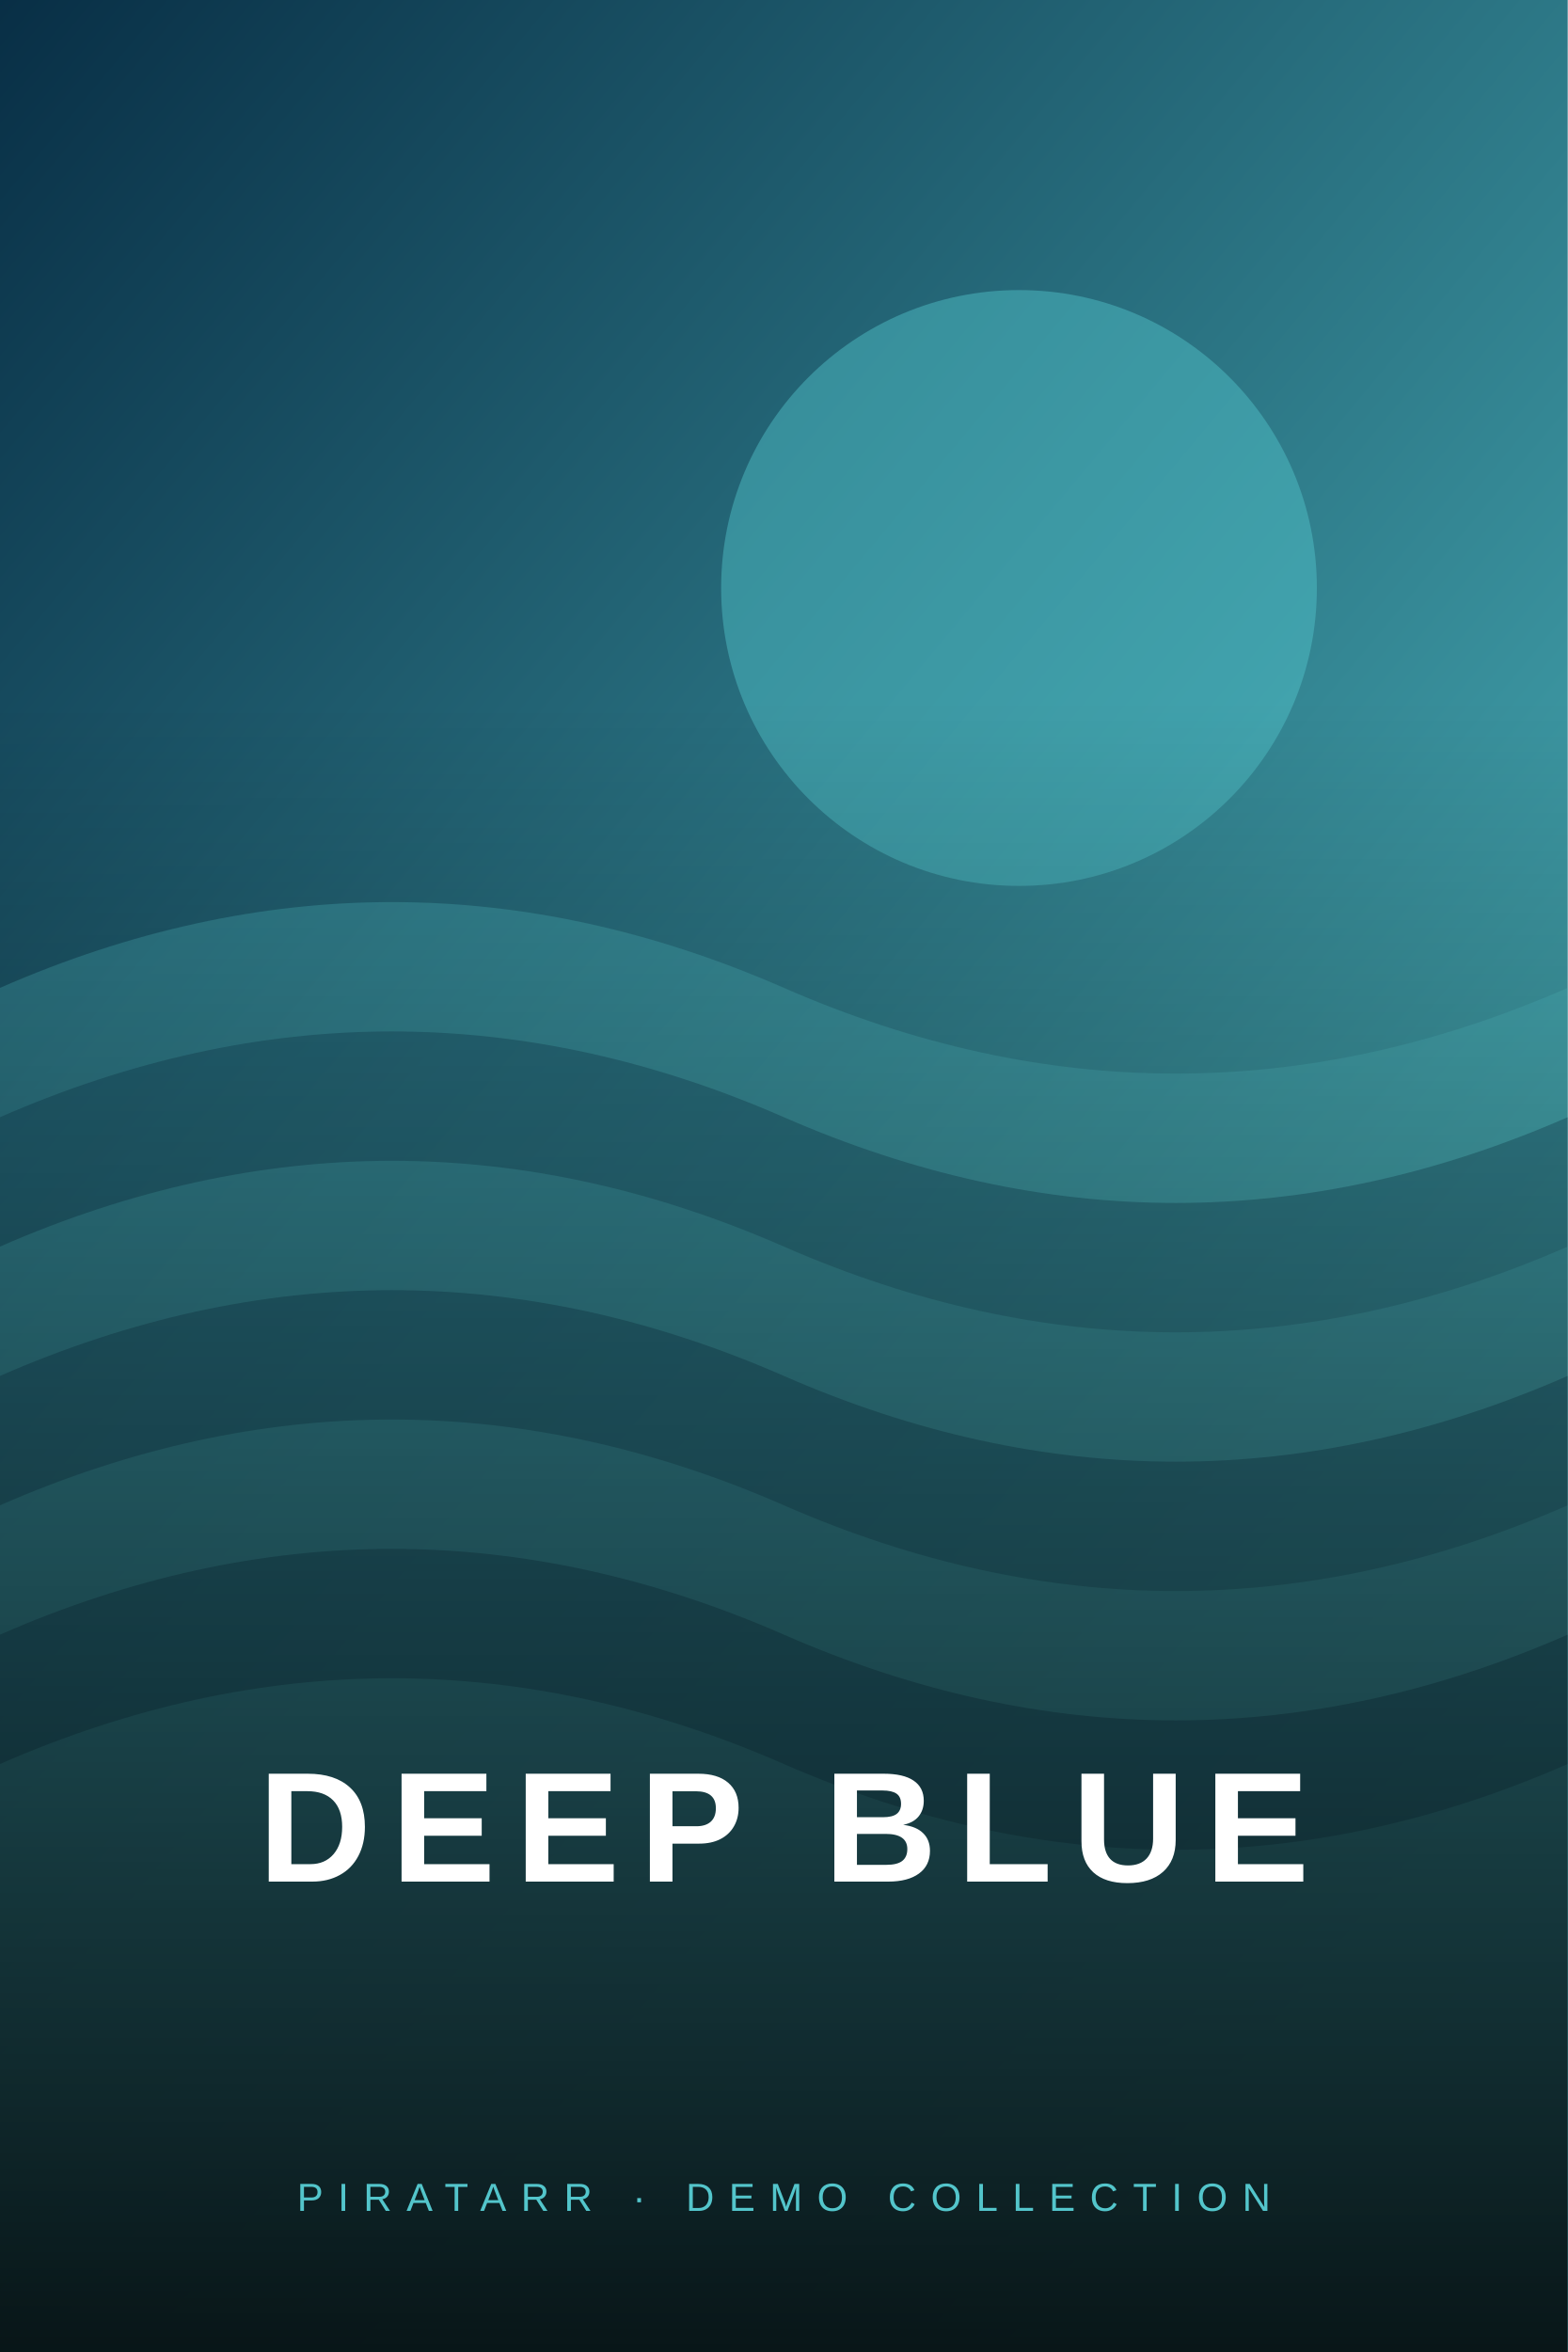
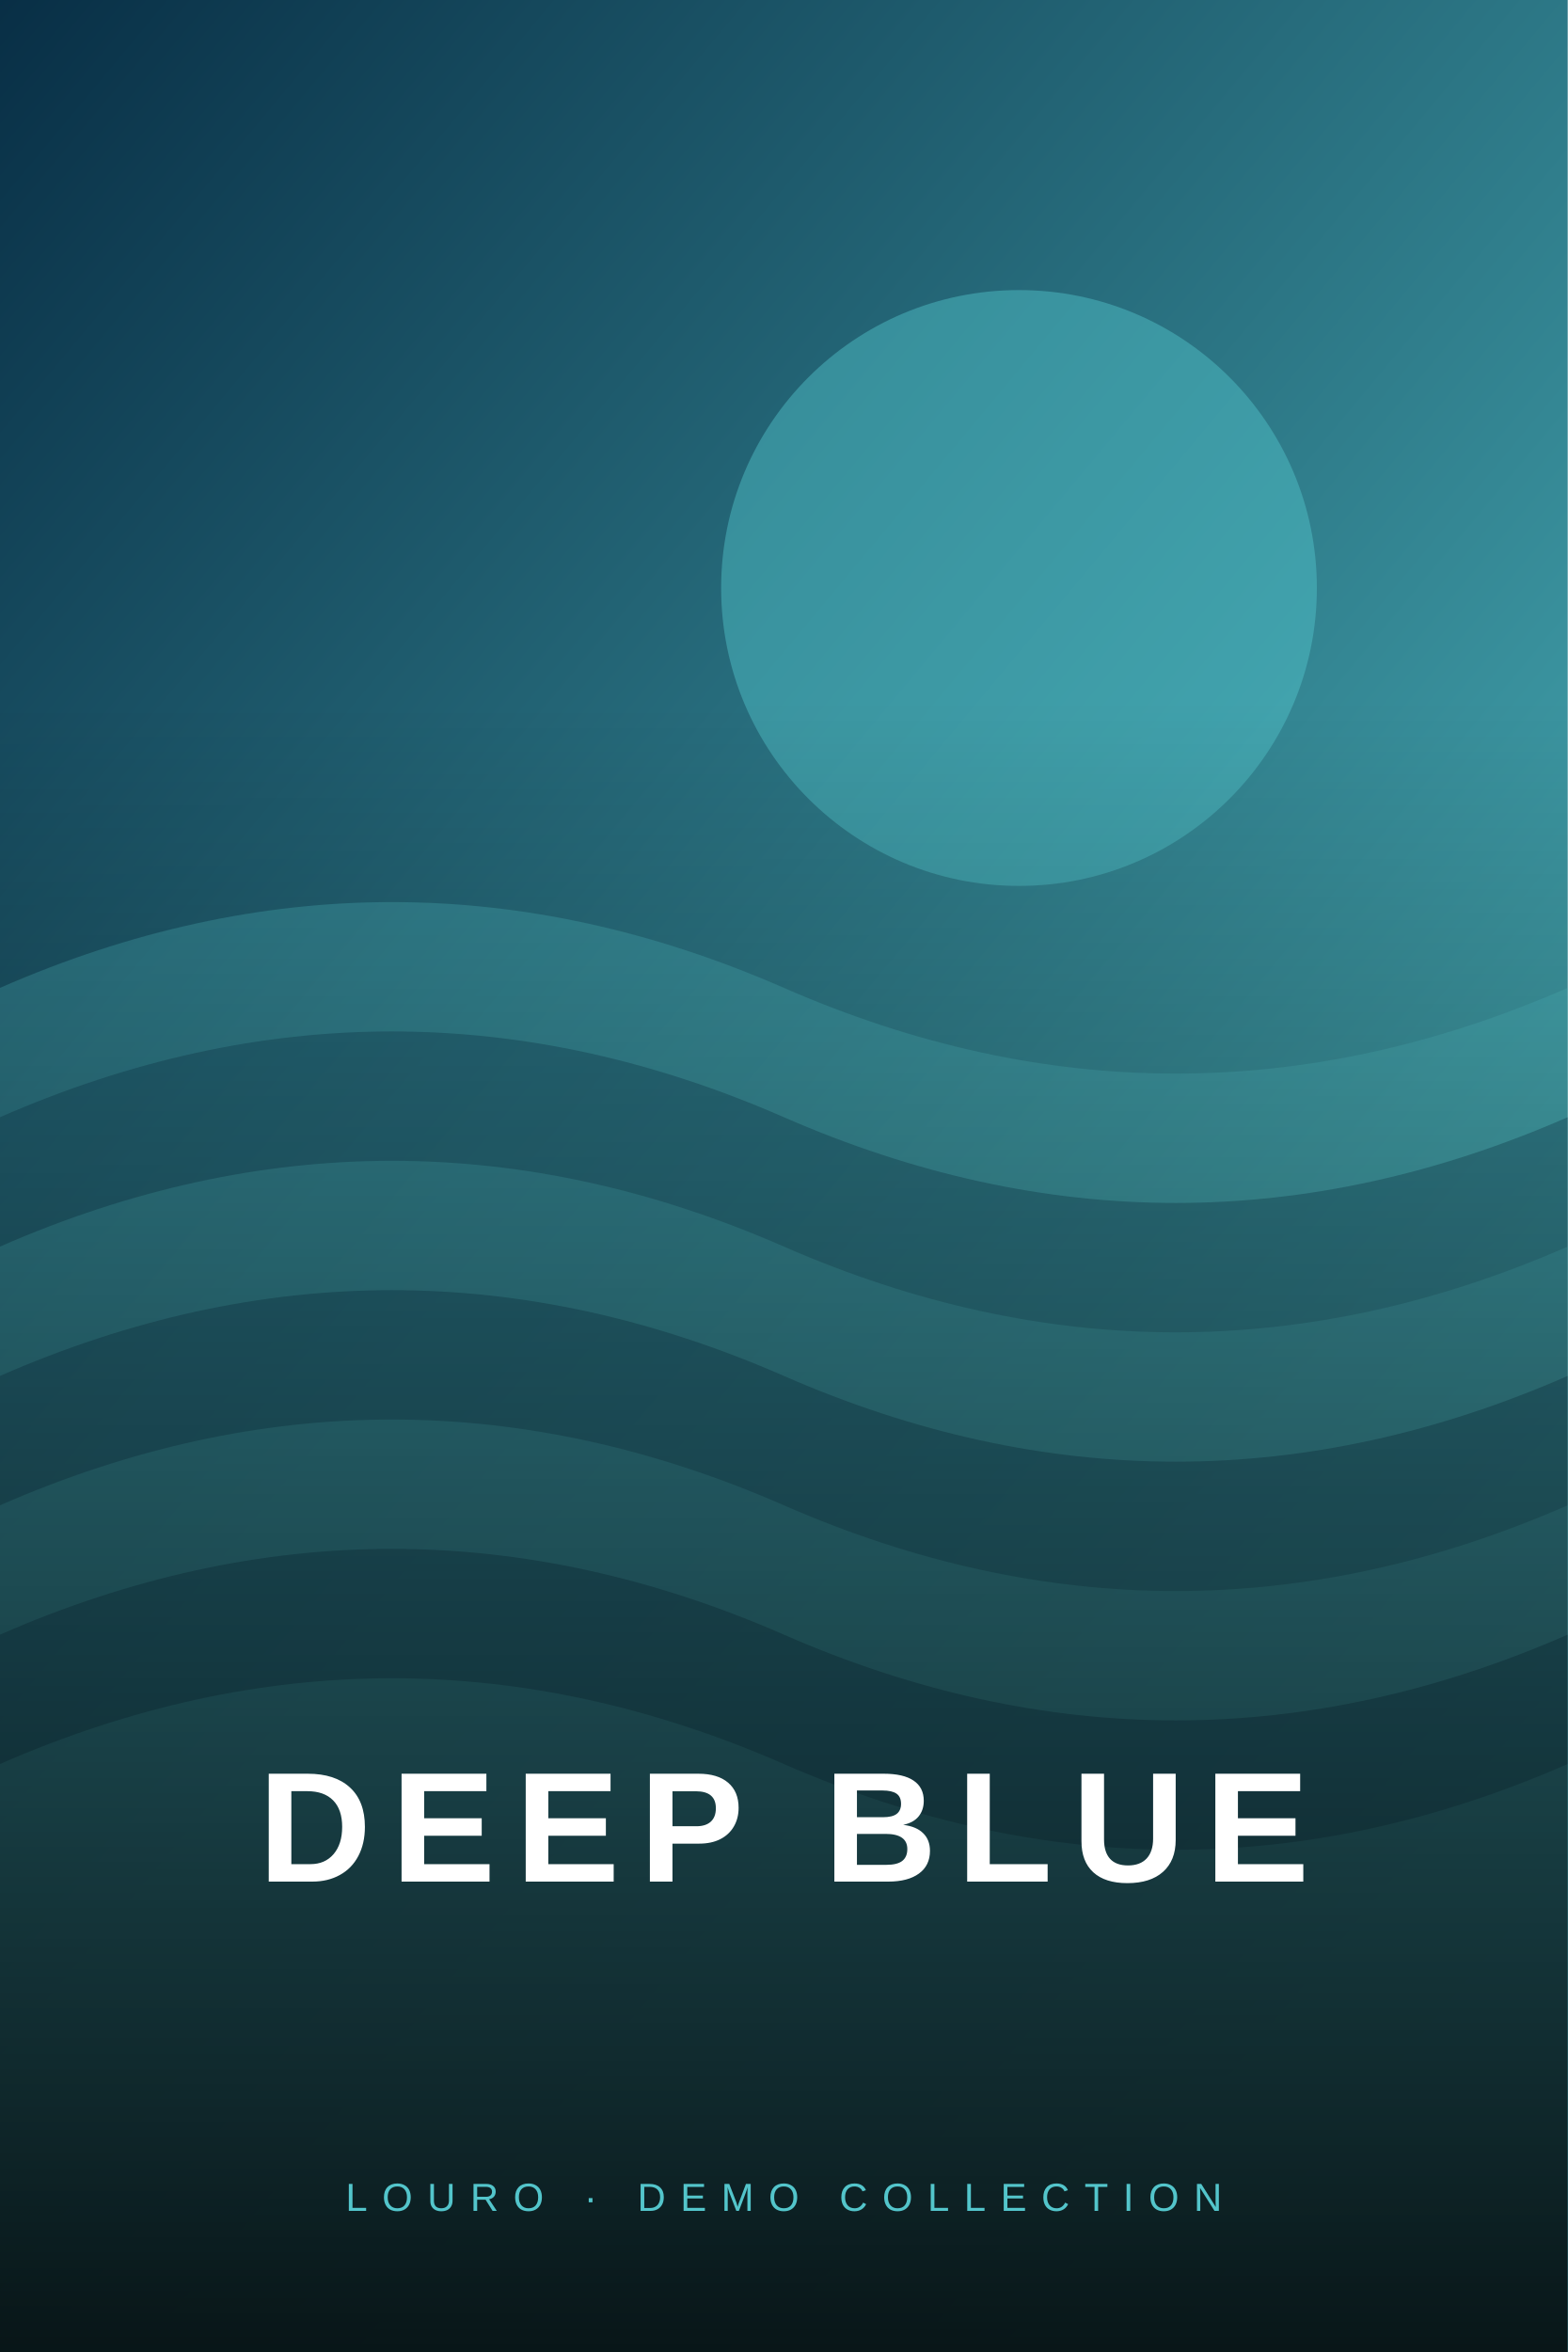
<svg xmlns="http://www.w3.org/2000/svg" viewBox="0 0 320 480" width="320" height="480">
  <defs>
    <linearGradient id="bg" x2="0.8" y2="1">
      <stop stop-color="#082e45" />
      <stop offset="1" stop-color="#53c5cb" />
    </linearGradient>
    <radialGradient id="planet" cx=".3" cy=".25">
      <stop stop-color="#53c5cb" />
      <stop offset="1" stop-color="#082e45" />
    </radialGradient>
    <linearGradient id="shade" x2="0" y2="1">
      <stop offset=".3" stop-color="#000" stop-opacity="0" />
      <stop offset="1" stop-color="#000" stop-opacity=".85" />
    </linearGradient>
  </defs>
  <path fill="url(#bg)" d="M0 0h320v480H0z" />
  <circle cx="208.0" cy="120.0" r="60.8" fill="#53c5cb" opacity=".45" />
  <path d="M0 201.6 Q80.0 166.6 160.0 201.6 T320 201.6 V480H0Z" fill="#53c5cb" opacity=".3" />
  <path d="M0 228.0 Q80.0 193.0 160.0 228.0 T320 228.0 V480H0Z" fill="#082e45" opacity=".3" />
  <path d="M0 254.4 Q80.0 219.4 160.0 254.4 T320 254.4 V480H0Z" fill="#53c5cb" opacity=".3" />
  <path d="M0 280.8 Q80.0 245.8 160.0 280.8 T320 280.8 V480H0Z" fill="#082e45" opacity=".3" />
  <path d="M0 307.2 Q80.0 272.2 160.0 307.2 T320 307.2 V480H0Z" fill="#53c5cb" opacity=".3" />
  <path d="M0 333.6 Q80.0 298.6 160.0 333.6 T320 333.6 V480H0Z" fill="#082e45" opacity=".3" />
  <path d="M0 360.0 Q80.0 325.0 160.0 360.0 T320 360.0 V480H0Z" fill="#53c5cb" opacity=".3" />
  <path fill="url(#shade)" d="M0 0h320v480H0z" />
  <text x="160.0" y="384.0" text-anchor="middle" fill="#fff" font-family="Arial,sans-serif" font-size="32" letter-spacing="4" font-weight="700">DEEP BLUE</text>
-   <text x="160.0" y="451.2" text-anchor="middle" fill="#53c5cb" font-family="Arial,sans-serif" font-size="8" letter-spacing="3">PIRATARR · DEMO COLLECTION</text>
+   <text x="160.0" y="451.2" text-anchor="middle" fill="#53c5cb" font-family="Arial,sans-serif" font-size="8" letter-spacing="3">LOURO · DEMO COLLECTION</text>
</svg>
